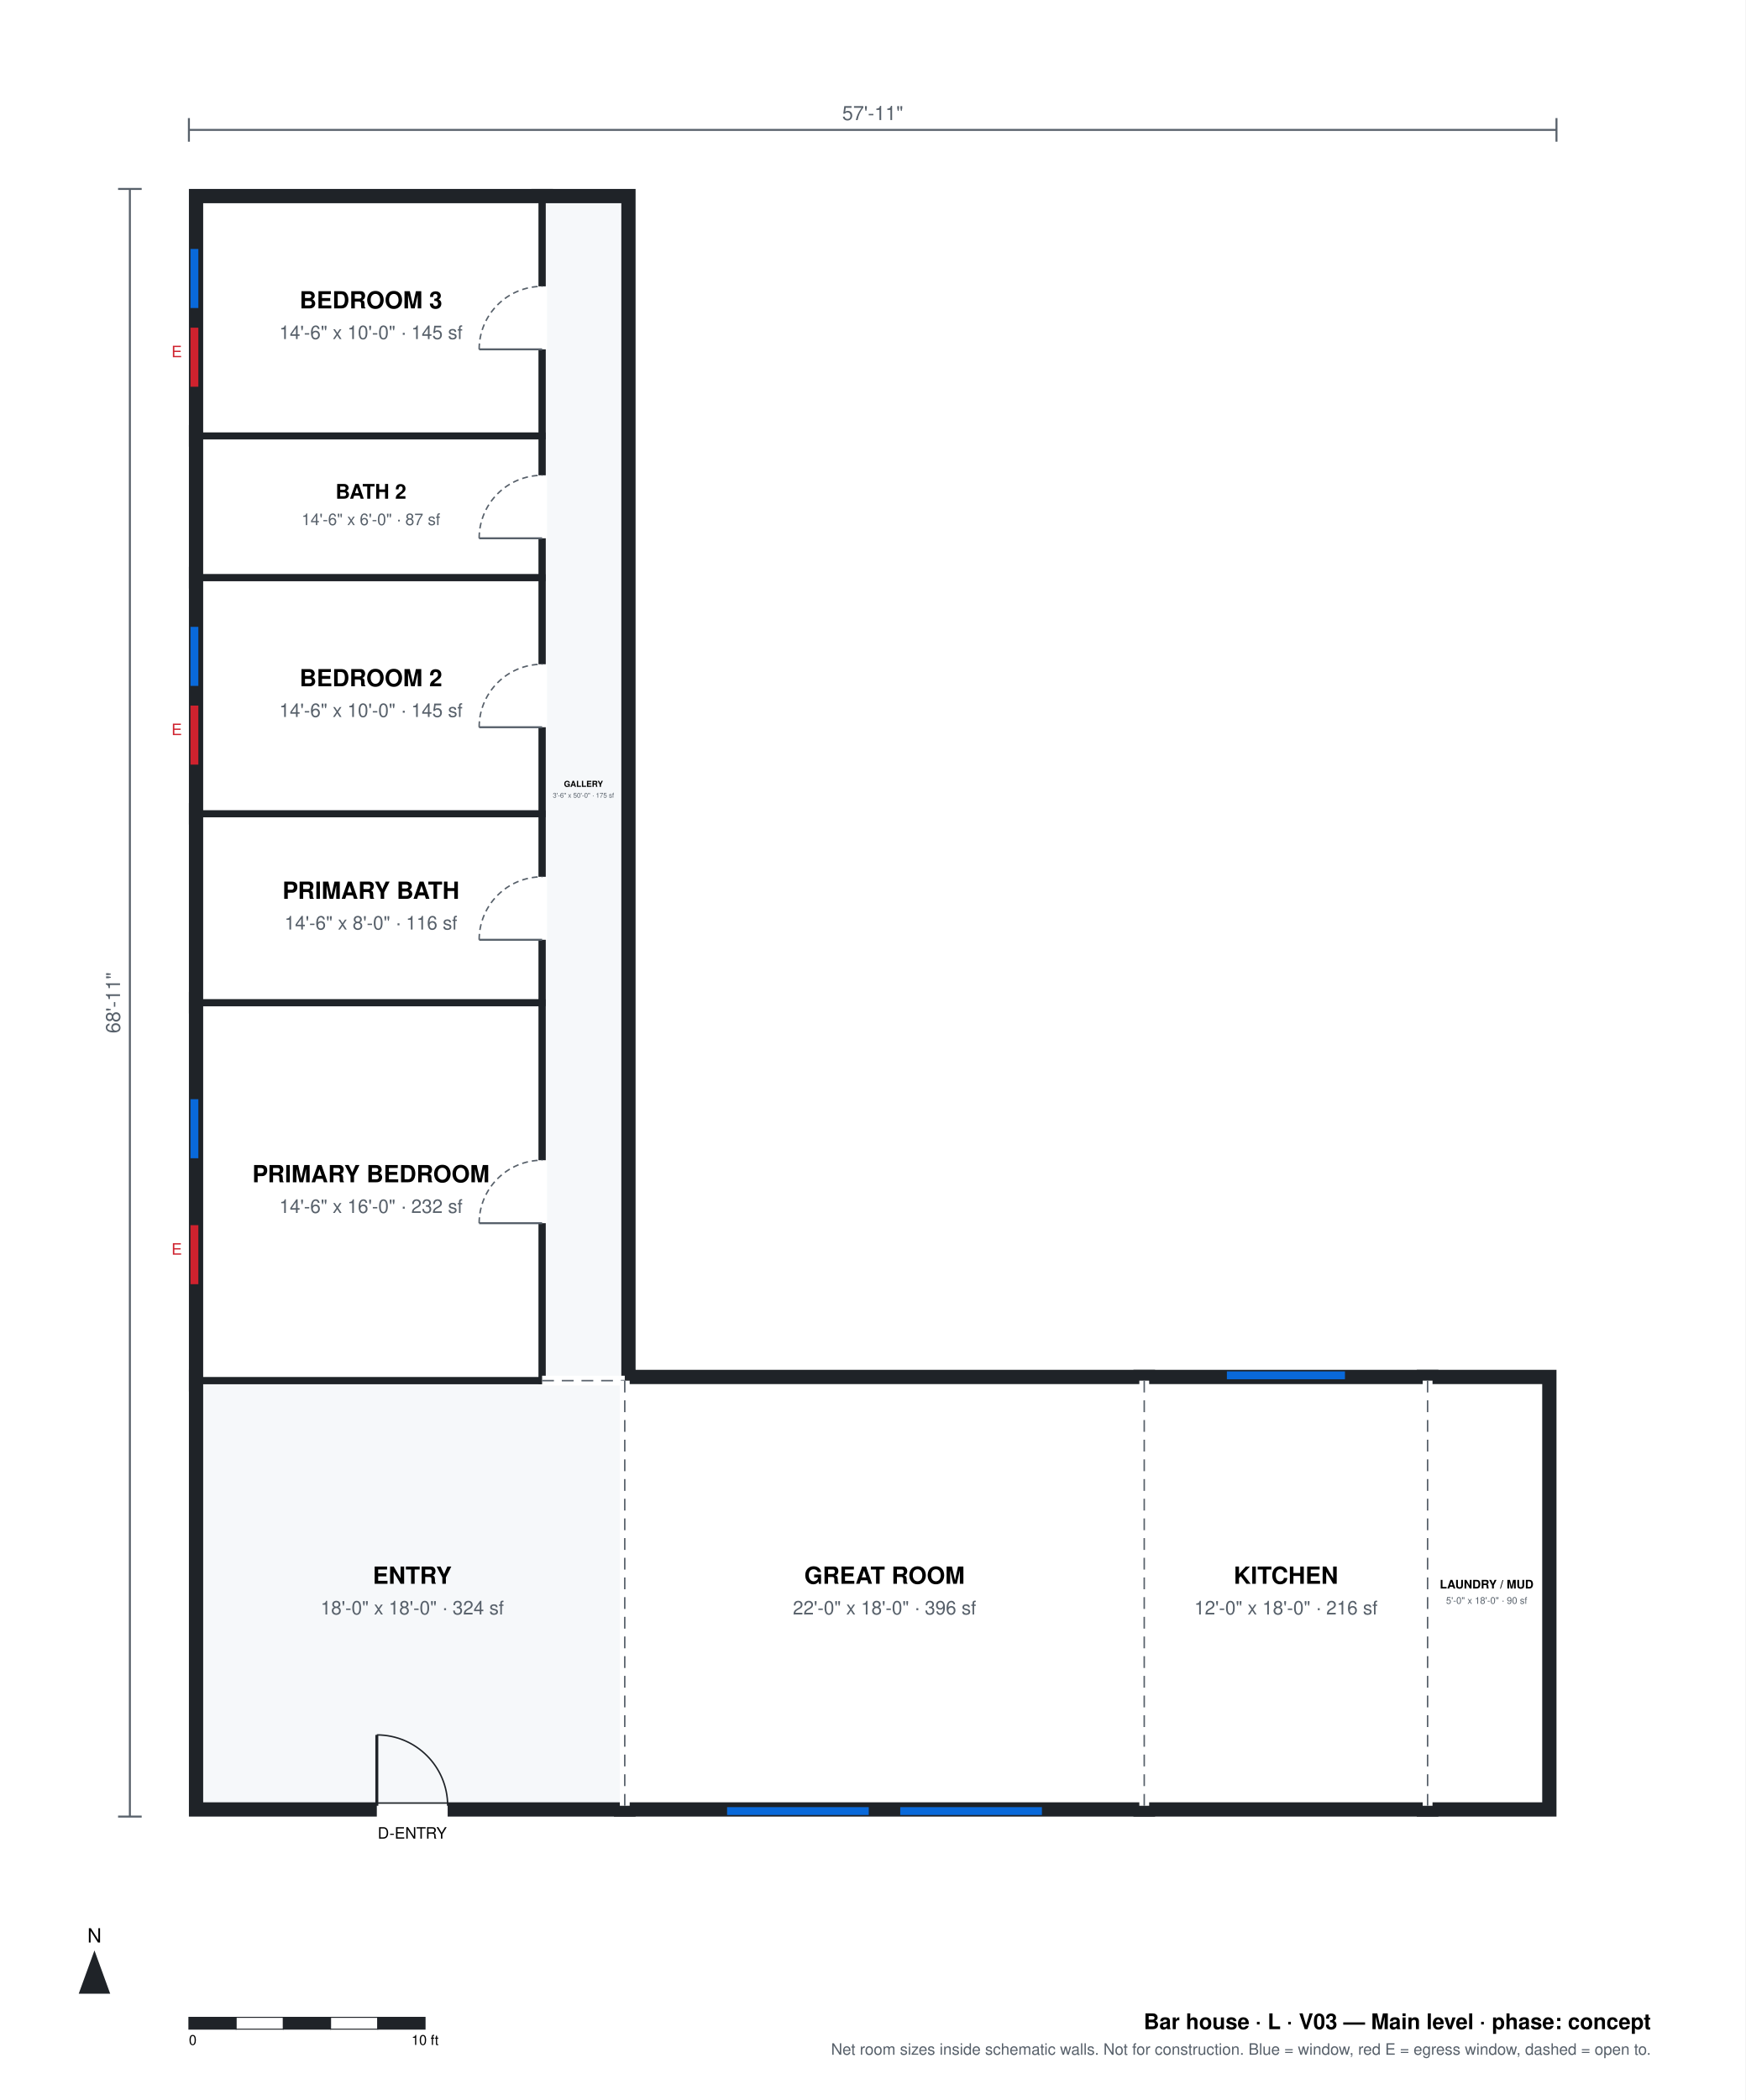
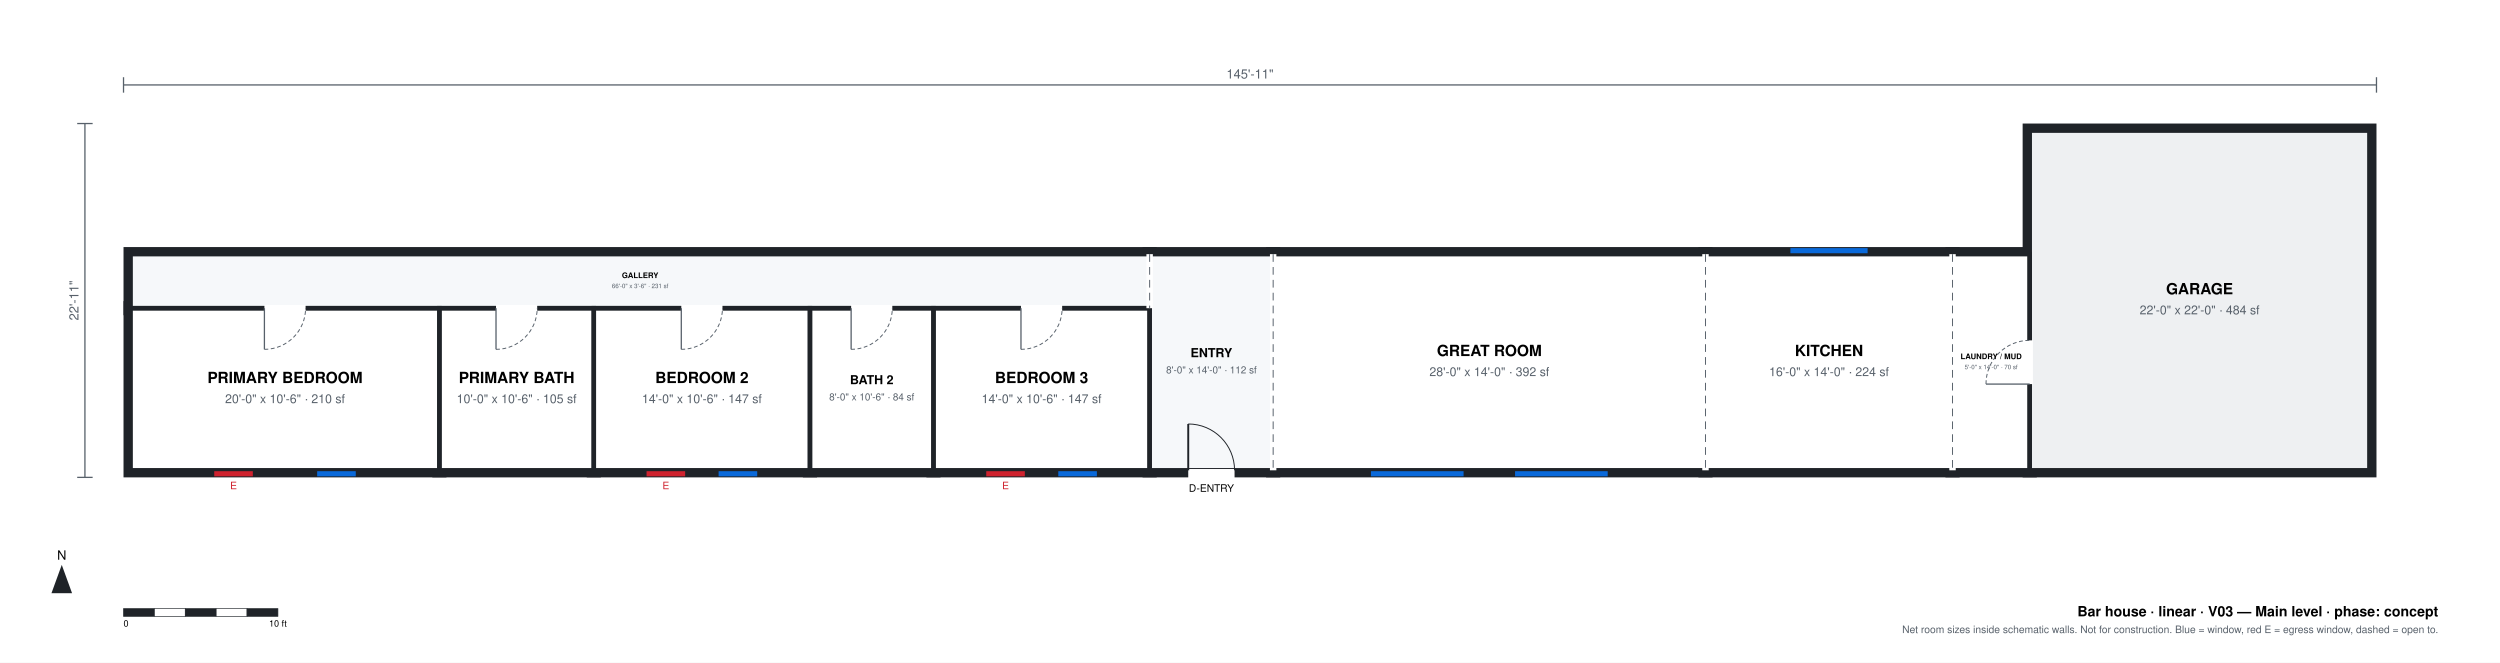
- <svg xmlns="http://www.w3.org/2000/svg" viewBox="0 0 887.0 1067.0" width="18.48in" height="22.23in" font-family="Helvetica, Arial, sans-serif">
+ <svg xmlns="http://www.w3.org/2000/svg" viewBox="0 0 1943.0 515.0" width="40.48in" height="10.73in" font-family="Helvetica, Arial, sans-serif">
  <rect width="100%" height="100%" fill="#ffffff" />
-   <rect x="96.0" y="504.0" width="185.0" height="203.0" fill="#1f2328" />
-   <rect x="96.0" y="408.0" width="185.0" height="107.0" fill="#1f2328" />
-   <rect x="96.0" y="288.0" width="185.0" height="131.0" fill="#1f2328" />
-   <rect x="96.0" y="216.0" width="185.0" height="83.0" fill="#1f2328" />
-   <rect x="96.0" y="96.0" width="185.0" height="131.0" fill="#1f2328" />
-   <rect x="270.0" y="96.0" width="53.0" height="611.0" fill="#1f2328" />
-   <rect x="96.0" y="696.0" width="227.0" height="227.0" fill="#1f2328" />
-   <rect x="312.0" y="696.0" width="275.0" height="227.0" fill="#1f2328" />
-   <rect x="576.0" y="696.0" width="155.0" height="227.0" fill="#1f2328" />
-   <rect x="720.0" y="696.0" width="71.0" height="227.0" fill="#1f2328" />
-   <rect x="101.5" y="509.5" width="174.0" height="192.0" fill="#ffffff" />
-   <rect x="101.5" y="413.5" width="174.0" height="96.0" fill="#ffffff" />
-   <rect x="101.5" y="293.5" width="174.0" height="120.0" fill="#ffffff" />
-   <rect x="101.5" y="221.5" width="174.0" height="72.0" fill="#ffffff" />
-   <rect x="101.5" y="101.5" width="174.0" height="120.0" fill="#ffffff" />
-   <rect x="275.5" y="101.5" width="42.0" height="600.0" fill="#f6f8fa" />
-   <rect x="101.5" y="701.5" width="216.0" height="216.0" fill="#f6f8fa" />
-   <rect x="317.5" y="701.5" width="264.0" height="216.0" fill="#ffffff" />
-   <rect x="581.5" y="701.5" width="144.0" height="216.0" fill="#ffffff" />
-   <rect x="725.5" y="701.5" width="60.0" height="216.0" fill="#ffffff" />
-   <rect x="101.5" y="509.5" width="174.0" height="192.0" fill="none" stroke="#1f2328" stroke-width="3.5" />
-   <rect x="101.5" y="413.5" width="174.0" height="96.0" fill="none" stroke="#1f2328" stroke-width="3.5" />
-   <rect x="101.5" y="293.5" width="174.0" height="120.0" fill="none" stroke="#1f2328" stroke-width="3.5" />
-   <rect x="101.5" y="221.5" width="174.0" height="72.0" fill="none" stroke="#1f2328" stroke-width="3.5" />
-   <rect x="101.5" y="101.5" width="174.0" height="120.0" fill="none" stroke="#1f2328" stroke-width="3.5" />
-   <rect x="275.5" y="101.5" width="42.0" height="600.0" fill="none" stroke="#1f2328" stroke-width="3.5" />
-   <rect x="101.5" y="701.5" width="216.0" height="216.0" fill="none" stroke="#1f2328" stroke-width="3.5" />
-   <rect x="317.5" y="701.5" width="264.0" height="216.0" fill="none" stroke="#1f2328" stroke-width="3.5" />
-   <rect x="581.5" y="701.5" width="144.0" height="216.0" fill="none" stroke="#1f2328" stroke-width="3.5" />
-   <rect x="725.5" y="701.5" width="60.0" height="216.0" fill="none" stroke="#1f2328" stroke-width="3.5" />
-   <line x1="98.8" y1="622.5" x2="98.8" y2="652.5" stroke="#cf222e" stroke-width="4" />
-   <text x="89.8" y="637.5" font-size="8" fill="#cf222e" text-anchor="middle">E</text>
-   <line x1="98.8" y1="558.5" x2="98.8" y2="588.5" stroke="#0969da" stroke-width="4" />
-   <line x1="98.8" y1="358.5" x2="98.8" y2="388.5" stroke="#cf222e" stroke-width="4" />
-   <text x="89.8" y="373.5" font-size="8" fill="#cf222e" text-anchor="middle">E</text>
-   <line x1="98.8" y1="318.5" x2="98.8" y2="348.5" stroke="#0969da" stroke-width="4" />
-   <line x1="98.8" y1="166.5" x2="98.8" y2="196.5" stroke="#cf222e" stroke-width="4" />
-   <text x="89.8" y="181.5" font-size="8" fill="#cf222e" text-anchor="middle">E</text>
-   <line x1="98.8" y1="126.5" x2="98.8" y2="156.5" stroke="#0969da" stroke-width="4" />
-   <line x1="369.5" y1="920.2" x2="441.5" y2="920.2" stroke="#0969da" stroke-width="4" />
-   <line x1="457.5" y1="920.2" x2="529.5" y2="920.2" stroke="#0969da" stroke-width="4" />
-   <line x1="623.5" y1="698.8" x2="683.5" y2="698.8" stroke="#0969da" stroke-width="4" />
-   <rect x="273.0" y="589.5" width="5" height="32.0" fill="#ffffff" />
-   <line x1="275.5" y1="621.5" x2="243.5" y2="621.5" stroke="#57606a" stroke-width="1" />
-   <path d="M 243.5 621.5 A 32.0 32.0 0 0 1 275.5 589.5" fill="none" stroke="#57606a" stroke-width="0.75" stroke-dasharray="3 2" />
-   <rect x="273.0" y="445.5" width="5" height="32.0" fill="#ffffff" />
-   <line x1="275.5" y1="477.5" x2="243.5" y2="477.5" stroke="#57606a" stroke-width="1" />
-   <path d="M 243.5 477.5 A 32.0 32.0 0 0 1 275.5 445.5" fill="none" stroke="#57606a" stroke-width="0.75" stroke-dasharray="3 2" />
-   <rect x="273.0" y="337.5" width="5" height="32.0" fill="#ffffff" />
-   <line x1="275.5" y1="369.5" x2="243.5" y2="369.5" stroke="#57606a" stroke-width="1" />
-   <path d="M 243.5 369.5 A 32.0 32.0 0 0 1 275.5 337.5" fill="none" stroke="#57606a" stroke-width="0.75" stroke-dasharray="3 2" />
-   <rect x="273.0" y="241.5" width="5" height="32.0" fill="#ffffff" />
-   <line x1="275.5" y1="273.5" x2="243.5" y2="273.5" stroke="#57606a" stroke-width="1" />
-   <path d="M 243.5 273.5 A 32.0 32.0 0 0 1 275.5 241.5" fill="none" stroke="#57606a" stroke-width="0.75" stroke-dasharray="3 2" />
-   <rect x="273.0" y="145.5" width="5" height="32.0" fill="#ffffff" />
-   <line x1="275.5" y1="177.5" x2="243.5" y2="177.5" stroke="#57606a" stroke-width="1" />
-   <path d="M 243.5 177.5 A 32.0 32.0 0 0 1 275.5 145.5" fill="none" stroke="#57606a" stroke-width="0.75" stroke-dasharray="3 2" />
-   <rect x="191.5" y="916.5" width="36.0" height="7.5" fill="#ffffff" />
-   <line x1="191.5" y1="917.5" x2="191.5" y2="881.5" stroke="#1f2328" stroke-width="1.5" />
-   <path d="M 191.5 881.5 A 36.0 36.0 0 0 1 227.5 917.5" fill="none" stroke="#1f2328" stroke-width="0.75" />
-   <text x="209.5" y="934.2" font-size="8" text-anchor="middle">D-ENTRY</text>
-   <rect x="275.5" y="699.0" width="42.0" height="5" fill="#ffffff" />
-   <line x1="275.5" y1="701.5" x2="317.5" y2="701.5" stroke="#57606a" stroke-width="0.75" stroke-dasharray="6 4" />
-   <rect x="315.0" y="701.5" width="5" height="216.0" fill="#ffffff" />
-   <line x1="317.5" y1="701.5" x2="317.5" y2="917.5" stroke="#57606a" stroke-width="0.75" stroke-dasharray="6 4" />
-   <rect x="579.0" y="701.5" width="5" height="216.0" fill="#ffffff" />
-   <line x1="581.5" y1="701.5" x2="581.5" y2="917.5" stroke="#57606a" stroke-width="0.75" stroke-dasharray="6 4" />
-   <rect x="723.0" y="701.5" width="5" height="216.0" fill="#ffffff" />
-   <line x1="725.5" y1="701.5" x2="725.5" y2="917.5" stroke="#57606a" stroke-width="0.75" stroke-dasharray="6 4" />
-   <text x="188.5" y="600.7" font-size="12.0" font-weight="bold" text-anchor="middle">PRIMARY BEDROOM</text>
-   <text x="188.5" y="616.3" font-size="9.6" text-anchor="middle" fill="#57606a">14'-6" x 16'-0" · 232 sf</text>
-   <text x="188.5" y="456.7" font-size="12.0" font-weight="bold" text-anchor="middle">PRIMARY BATH</text>
-   <text x="188.5" y="472.3" font-size="9.6" text-anchor="middle" fill="#57606a">14'-6" x 8'-0" · 116 sf</text>
-   <text x="188.5" y="348.7" font-size="12.0" font-weight="bold" text-anchor="middle">BEDROOM 2</text>
-   <text x="188.5" y="364.3" font-size="9.6" text-anchor="middle" fill="#57606a">14'-6" x 10'-0" · 145 sf</text>
-   <text x="188.5" y="253.4" font-size="10.3" font-weight="bold" text-anchor="middle">BATH 2</text>
-   <text x="188.5" y="266.8" font-size="8.2" text-anchor="middle" fill="#57606a">14'-6" x 6'-0" · 87 sf</text>
-   <text x="188.5" y="156.7" font-size="12.0" font-weight="bold" text-anchor="middle">BEDROOM 3</text>
-   <text x="188.5" y="172.3" font-size="9.6" text-anchor="middle" fill="#57606a">14'-6" x 10'-0" · 145 sf</text>
-   <text x="296.5" y="399.8" font-size="4.2" font-weight="bold" text-anchor="middle">GALLERY</text>
-   <text x="296.5" y="405.3" font-size="3.4" text-anchor="middle" fill="#57606a">3'-6" x 50'-0" · 175 sf</text>
-   <text x="209.5" y="804.7" font-size="12.0" font-weight="bold" text-anchor="middle">ENTRY</text>
-   <text x="209.5" y="820.3" font-size="9.6" text-anchor="middle" fill="#57606a">18'-0" x 18'-0" · 324 sf</text>
-   <text x="449.5" y="804.7" font-size="12.0" font-weight="bold" text-anchor="middle">GREAT ROOM</text>
-   <text x="449.5" y="820.3" font-size="9.6" text-anchor="middle" fill="#57606a">22'-0" x 18'-0" · 396 sf</text>
-   <text x="653.5" y="804.7" font-size="12.0" font-weight="bold" text-anchor="middle">KITCHEN</text>
-   <text x="653.5" y="820.3" font-size="9.6" text-anchor="middle" fill="#57606a">12'-0" x 18'-0" · 216 sf</text>
-   <text x="755.5" y="807.1" font-size="6.0" font-weight="bold" text-anchor="middle">LAUNDRY / MUD</text>
-   <text x="755.5" y="814.9" font-size="4.8" text-anchor="middle" fill="#57606a">5'-0" x 18'-0" · 90 sf</text>
-   <line x1="96.0" y1="66.0" x2="791.0" y2="66.0" stroke="#57606a" />
+   <rect x="96.0" y="234.0" width="251.0" height="137.0" fill="#1f2328" />
+   <rect x="336.0" y="234.0" width="131.0" height="137.0" fill="#1f2328" />
+   <rect x="456.0" y="234.0" width="179.0" height="137.0" fill="#1f2328" />
+   <rect x="624.0" y="234.0" width="107.0" height="137.0" fill="#1f2328" />
+   <rect x="720.0" y="234.0" width="179.0" height="137.0" fill="#1f2328" />
+   <rect x="96.0" y="192.0" width="803.0" height="53.0" fill="#1f2328" />
+   <rect x="888.0" y="192.0" width="107.0" height="179.0" fill="#1f2328" />
+   <rect x="984.0" y="192.0" width="347.0" height="179.0" fill="#1f2328" />
+   <rect x="1320.0" y="192.0" width="203.0" height="179.0" fill="#1f2328" />
+   <rect x="1512.0" y="192.0" width="71.0" height="179.0" fill="#1f2328" />
+   <rect x="1572.0" y="96.0" width="275.0" height="275.0" fill="#1f2328" />
+   <rect x="101.5" y="239.5" width="240.0" height="126.0" fill="#ffffff" />
+   <rect x="341.5" y="239.5" width="120.0" height="126.0" fill="#ffffff" />
+   <rect x="461.5" y="239.5" width="168.0" height="126.0" fill="#ffffff" />
+   <rect x="629.5" y="239.5" width="96.0" height="126.0" fill="#ffffff" />
+   <rect x="725.5" y="239.5" width="168.0" height="126.0" fill="#ffffff" />
+   <rect x="101.5" y="197.5" width="792.0" height="42.0" fill="#f6f8fa" />
+   <rect x="893.5" y="197.5" width="96.0" height="168.0" fill="#f6f8fa" />
+   <rect x="989.5" y="197.5" width="336.0" height="168.0" fill="#ffffff" />
+   <rect x="1325.5" y="197.5" width="192.0" height="168.0" fill="#ffffff" />
+   <rect x="1517.5" y="197.5" width="60.0" height="168.0" fill="#ffffff" />
+   <rect x="1577.5" y="101.5" width="264.0" height="264.0" fill="#eef0f2" />
+   <rect x="101.5" y="239.5" width="240.0" height="126.0" fill="none" stroke="#1f2328" stroke-width="3.5" />
+   <rect x="341.5" y="239.5" width="120.0" height="126.0" fill="none" stroke="#1f2328" stroke-width="3.5" />
+   <rect x="461.5" y="239.5" width="168.0" height="126.0" fill="none" stroke="#1f2328" stroke-width="3.5" />
+   <rect x="629.5" y="239.5" width="96.0" height="126.0" fill="none" stroke="#1f2328" stroke-width="3.5" />
+   <rect x="725.5" y="239.5" width="168.0" height="126.0" fill="none" stroke="#1f2328" stroke-width="3.5" />
+   <rect x="101.5" y="197.5" width="792.0" height="42.0" fill="none" stroke="#1f2328" stroke-width="3.5" />
+   <rect x="893.5" y="197.5" width="96.0" height="168.0" fill="none" stroke="#1f2328" stroke-width="3.5" />
+   <rect x="989.5" y="197.5" width="336.0" height="168.0" fill="none" stroke="#1f2328" stroke-width="3.5" />
+   <rect x="1325.5" y="197.5" width="192.0" height="168.0" fill="none" stroke="#1f2328" stroke-width="3.5" />
+   <rect x="1517.5" y="197.5" width="60.0" height="168.0" fill="none" stroke="#1f2328" stroke-width="3.5" />
+   <rect x="1577.5" y="101.5" width="264.0" height="264.0" fill="none" stroke="#1f2328" stroke-width="3.5" />
+   <line x1="166.5" y1="368.2" x2="196.5" y2="368.2" stroke="#cf222e" stroke-width="4" />
+   <text x="181.5" y="380.2" font-size="8" fill="#cf222e" text-anchor="middle">E</text>
+   <line x1="246.5" y1="368.2" x2="276.5" y2="368.2" stroke="#0969da" stroke-width="4" />
+   <line x1="502.5" y1="368.2" x2="532.5" y2="368.2" stroke="#cf222e" stroke-width="4" />
+   <text x="517.5" y="380.2" font-size="8" fill="#cf222e" text-anchor="middle">E</text>
+   <line x1="558.5" y1="368.2" x2="588.5" y2="368.2" stroke="#0969da" stroke-width="4" />
+   <line x1="766.5" y1="368.2" x2="796.5" y2="368.2" stroke="#cf222e" stroke-width="4" />
+   <text x="781.5" y="380.2" font-size="8" fill="#cf222e" text-anchor="middle">E</text>
+   <line x1="822.5" y1="368.2" x2="852.5" y2="368.2" stroke="#0969da" stroke-width="4" />
+   <line x1="1065.5" y1="368.2" x2="1137.5" y2="368.2" stroke="#0969da" stroke-width="4" />
+   <line x1="1177.5" y1="368.2" x2="1249.5" y2="368.2" stroke="#0969da" stroke-width="4" />
+   <line x1="1391.5" y1="194.8" x2="1451.5" y2="194.8" stroke="#0969da" stroke-width="4" />
+   <rect x="205.5" y="237.0" width="32.0" height="5" fill="#ffffff" />
+   <line x1="205.5" y1="239.5" x2="205.5" y2="271.5" stroke="#57606a" stroke-width="1" />
+   <path d="M 205.5 271.5 A 32.0 32.0 0 0 0 237.5 239.5" fill="none" stroke="#57606a" stroke-width="0.75" stroke-dasharray="3 2" />
+   <rect x="385.5" y="237.0" width="32.0" height="5" fill="#ffffff" />
+   <line x1="385.5" y1="239.5" x2="385.5" y2="271.5" stroke="#57606a" stroke-width="1" />
+   <path d="M 385.5 271.5 A 32.0 32.0 0 0 0 417.5 239.5" fill="none" stroke="#57606a" stroke-width="0.75" stroke-dasharray="3 2" />
+   <rect x="529.5" y="237.0" width="32.0" height="5" fill="#ffffff" />
+   <line x1="529.5" y1="239.5" x2="529.5" y2="271.5" stroke="#57606a" stroke-width="1" />
+   <path d="M 529.5 271.5 A 32.0 32.0 0 0 0 561.5 239.5" fill="none" stroke="#57606a" stroke-width="0.75" stroke-dasharray="3 2" />
+   <rect x="661.5" y="237.0" width="32.0" height="5" fill="#ffffff" />
+   <line x1="661.5" y1="239.5" x2="661.5" y2="271.5" stroke="#57606a" stroke-width="1" />
+   <path d="M 661.5 271.5 A 32.0 32.0 0 0 0 693.5 239.5" fill="none" stroke="#57606a" stroke-width="0.75" stroke-dasharray="3 2" />
+   <rect x="793.5" y="237.0" width="32.0" height="5" fill="#ffffff" />
+   <line x1="793.5" y1="239.5" x2="793.5" y2="271.5" stroke="#57606a" stroke-width="1" />
+   <path d="M 793.5 271.5 A 32.0 32.0 0 0 0 825.5 239.5" fill="none" stroke="#57606a" stroke-width="0.75" stroke-dasharray="3 2" />
+   <rect x="1575.0" y="264.5" width="5" height="34.0" fill="#ffffff" />
+   <line x1="1577.5" y1="298.5" x2="1543.5" y2="298.5" stroke="#57606a" stroke-width="1" />
+   <path d="M 1543.5 298.5 A 34.0 34.0 0 0 1 1577.5 264.5" fill="none" stroke="#57606a" stroke-width="0.75" stroke-dasharray="3 2" />
+   <rect x="923.5" y="364.5" width="36.0" height="7.5" fill="#ffffff" />
+   <line x1="923.5" y1="365.5" x2="923.5" y2="329.5" stroke="#1f2328" stroke-width="1.5" />
+   <path d="M 923.5 329.5 A 36.0 36.0 0 0 1 959.5 365.5" fill="none" stroke="#1f2328" stroke-width="0.75" />
+   <text x="941.5" y="382.2" font-size="8" text-anchor="middle">D-ENTRY</text>
+   <rect x="891.0" y="197.5" width="5" height="42.0" fill="#ffffff" />
+   <line x1="893.5" y1="197.5" x2="893.5" y2="239.5" stroke="#57606a" stroke-width="0.75" stroke-dasharray="6 4" />
+   <rect x="987.0" y="197.5" width="5" height="168.0" fill="#ffffff" />
+   <line x1="989.5" y1="197.5" x2="989.5" y2="365.5" stroke="#57606a" stroke-width="0.75" stroke-dasharray="6 4" />
+   <rect x="1323.0" y="197.5" width="5" height="168.0" fill="#ffffff" />
+   <line x1="1325.5" y1="197.5" x2="1325.5" y2="365.5" stroke="#57606a" stroke-width="0.75" stroke-dasharray="6 4" />
+   <rect x="1515.0" y="197.5" width="5" height="168.0" fill="#ffffff" />
+   <line x1="1517.5" y1="197.5" x2="1517.5" y2="365.5" stroke="#57606a" stroke-width="0.75" stroke-dasharray="6 4" />
+   <text x="221.5" y="297.7" font-size="12.0" font-weight="bold" text-anchor="middle">PRIMARY BEDROOM</text>
+   <text x="221.5" y="313.3" font-size="9.6" text-anchor="middle" fill="#57606a">20'-0" x 10'-6" · 210 sf</text>
+   <text x="401.5" y="297.7" font-size="12.0" font-weight="bold" text-anchor="middle">PRIMARY BATH</text>
+   <text x="401.5" y="313.3" font-size="9.6" text-anchor="middle" fill="#57606a">10'-0" x 10'-6" · 105 sf</text>
+   <text x="545.5" y="297.7" font-size="12.0" font-weight="bold" text-anchor="middle">BEDROOM 2</text>
+   <text x="545.5" y="313.3" font-size="9.6" text-anchor="middle" fill="#57606a">14'-0" x 10'-6" · 147 sf</text>
+   <text x="677.5" y="298.6" font-size="9.7" font-weight="bold" text-anchor="middle">BATH 2</text>
+   <text x="677.5" y="311.2" font-size="7.7" text-anchor="middle" fill="#57606a">8'-0" x 10'-6" · 84 sf</text>
+   <text x="809.5" y="297.7" font-size="12.0" font-weight="bold" text-anchor="middle">BEDROOM 3</text>
+   <text x="809.5" y="313.3" font-size="9.6" text-anchor="middle" fill="#57606a">14'-0" x 10'-6" · 147 sf</text>
+   <text x="497.5" y="216.1" font-size="6.0" font-weight="bold" text-anchor="middle">GALLERY</text>
+   <text x="497.5" y="223.9" font-size="4.8" text-anchor="middle" fill="#57606a">66'-0" x 3'-6" · 231 sf</text>
+   <text x="941.5" y="277.6" font-size="9.7" font-weight="bold" text-anchor="middle">ENTRY</text>
+   <text x="941.5" y="290.2" font-size="7.7" text-anchor="middle" fill="#57606a">8'-0" x 14'-0" · 112 sf</text>
+   <text x="1157.5" y="276.7" font-size="12.0" font-weight="bold" text-anchor="middle">GREAT ROOM</text>
+   <text x="1157.5" y="292.3" font-size="9.6" text-anchor="middle" fill="#57606a">28'-0" x 14'-0" · 392 sf</text>
+   <text x="1421.5" y="276.7" font-size="12.0" font-weight="bold" text-anchor="middle">KITCHEN</text>
+   <text x="1421.5" y="292.3" font-size="9.6" text-anchor="middle" fill="#57606a">16'-0" x 14'-0" · 224 sf</text>
+   <text x="1547.5" y="279.1" font-size="6.0" font-weight="bold" text-anchor="middle">LAUNDRY / MUD</text>
+   <text x="1547.5" y="286.9" font-size="4.8" text-anchor="middle" fill="#57606a">5'-0" x 14'-0" · 70 sf</text>
+   <text x="1709.5" y="228.7" font-size="12.0" font-weight="bold" text-anchor="middle">GARAGE</text>
+   <text x="1709.5" y="244.3" font-size="9.6" text-anchor="middle" fill="#57606a">22'-0" x 22'-0" · 484 sf</text>
+   <line x1="96.0" y1="66.0" x2="1847.0" y2="66.0" stroke="#57606a" />
  <line x1="96.0" y1="60.0" x2="96.0" y2="72.0" stroke="#57606a" />
-   <line x1="791.0" y1="60.0" x2="791.0" y2="72.0" stroke="#57606a" />
-   <text x="443.5" y="61.0" font-size="10" text-anchor="middle" fill="#57606a">57'-11"</text>
-   <line x1="66.0" y1="96.0" x2="66.0" y2="923.0" stroke="#57606a" />
+   <line x1="1847.0" y1="60.0" x2="1847.0" y2="72.0" stroke="#57606a" />
+   <text x="971.5" y="61.0" font-size="10" text-anchor="middle" fill="#57606a">145'-11"</text>
+   <line x1="66.0" y1="96.0" x2="66.0" y2="371.0" stroke="#57606a" />
  <line x1="60.0" y1="96.0" x2="72.0" y2="96.0" stroke="#57606a" />
-   <line x1="60.0" y1="923.0" x2="72.0" y2="923.0" stroke="#57606a" />
-   <text x="61.0" y="509.5" font-size="10" text-anchor="middle" fill="#57606a" transform="rotate(-90 61.0 509.5)">68'-11"</text>
-   <polygon points="48.0,991.0 40.0,1013.0 56.0,1013.0" fill="#1f2328" />
-   <text x="48.0" y="987.0" font-size="10" text-anchor="middle">N</text>
-   <rect x="96.0" y="1025.0" width="24" height="6" fill="#1f2328" stroke="#1f2328" stroke-width="0.5" />
-   <rect x="120.0" y="1025.0" width="24" height="6" fill="#ffffff" stroke="#1f2328" stroke-width="0.5" />
-   <rect x="144.0" y="1025.0" width="24" height="6" fill="#1f2328" stroke="#1f2328" stroke-width="0.5" />
-   <rect x="168.0" y="1025.0" width="24" height="6" fill="#ffffff" stroke="#1f2328" stroke-width="0.5" />
-   <rect x="192.0" y="1025.0" width="24" height="6" fill="#1f2328" stroke="#1f2328" stroke-width="0.5" />
-   <text x="96.0" y="1039.0" font-size="7">0</text>
-   <text x="216.0" y="1039.0" font-size="7" text-anchor="middle">10 ft</text>
-   <text x="839.0" y="1031.0" font-size="11" text-anchor="end" font-weight="bold">Bar house · L · V03 — Main level · phase: concept</text>
-   <text x="839.0" y="1044.0" font-size="8" text-anchor="end" fill="#57606a">Net room sizes inside schematic walls. Not for construction. Blue = window, red E = egress window, dashed = open to.</text>
+   <line x1="60.0" y1="371.0" x2="72.0" y2="371.0" stroke="#57606a" />
+   <text x="61.0" y="233.5" font-size="10" text-anchor="middle" fill="#57606a" transform="rotate(-90 61.0 233.5)">22'-11"</text>
+   <polygon points="48.0,439.0 40.0,461.0 56.0,461.0" fill="#1f2328" />
+   <text x="48.0" y="435.0" font-size="10" text-anchor="middle">N</text>
+   <rect x="96.0" y="473.0" width="24" height="6" fill="#1f2328" stroke="#1f2328" stroke-width="0.5" />
+   <rect x="120.0" y="473.0" width="24" height="6" fill="#ffffff" stroke="#1f2328" stroke-width="0.5" />
+   <rect x="144.0" y="473.0" width="24" height="6" fill="#1f2328" stroke="#1f2328" stroke-width="0.5" />
+   <rect x="168.0" y="473.0" width="24" height="6" fill="#ffffff" stroke="#1f2328" stroke-width="0.5" />
+   <rect x="192.0" y="473.0" width="24" height="6" fill="#1f2328" stroke="#1f2328" stroke-width="0.5" />
+   <text x="96.0" y="487.0" font-size="7">0</text>
+   <text x="216.0" y="487.0" font-size="7" text-anchor="middle">10 ft</text>
+   <text x="1895.0" y="479.0" font-size="11" text-anchor="end" font-weight="bold">Bar house · linear · V03 — Main level · phase: concept</text>
+   <text x="1895.0" y="492.0" font-size="8" text-anchor="end" fill="#57606a">Net room sizes inside schematic walls. Not for construction. Blue = window, red E = egress window, dashed = open to.</text>
</svg>
